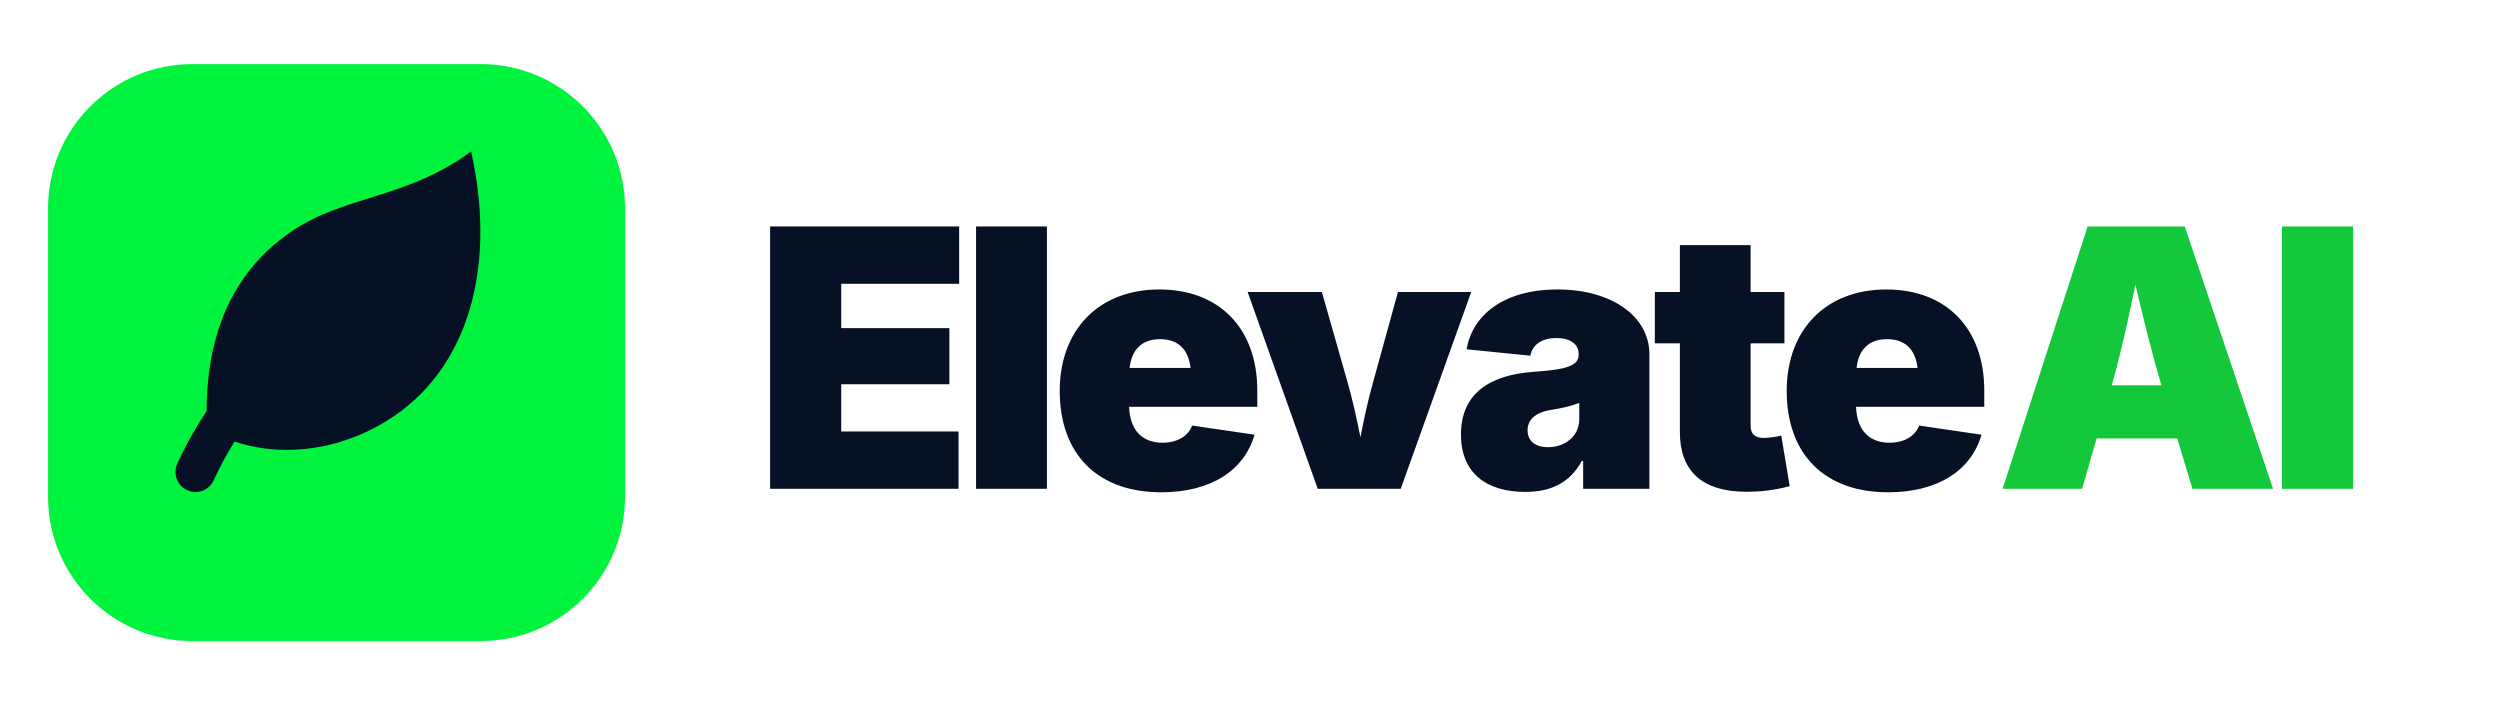
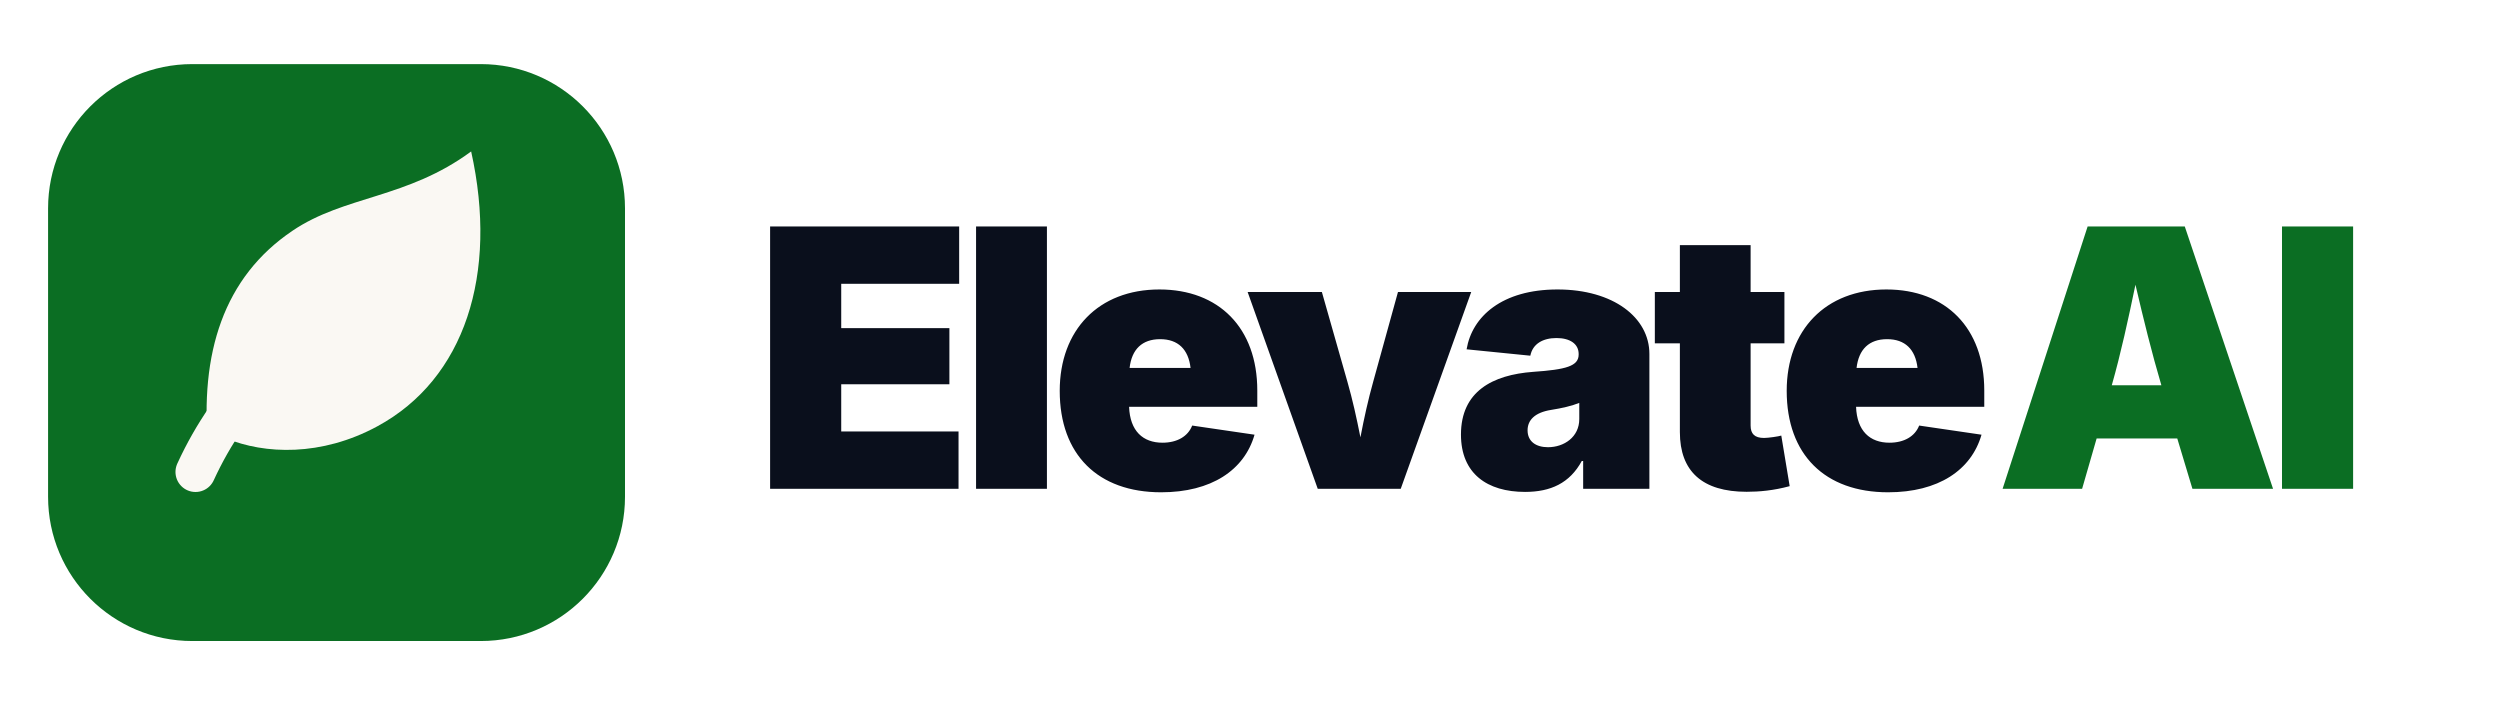
<svg xmlns="http://www.w3.org/2000/svg" viewBox="0 0 312 88" fill="none">
-   <rect x="6" y="8" width="72" height="72" rx="18" fill="#00F33D" />
-   <path d="M26 56C24.9 44.1 27.9 34.6 36.5 28.8C43 24.4 50.8 24.8 58.8 18.9C62.2 34.2 58 47.3 47.1 53.2C40.1 57 33 56.7 28.2 54.7L26 56Z" fill="#071126" />
-   <path d="M24.4 58.9C28.8 49.3 36.1 42.1 46.2 36.9" stroke="#071126" stroke-width="5" stroke-linecap="round" />
-   <text x="94" y="61" font-family="Inter, 'Plus Jakarta Sans', system-ui, -apple-system, BlinkMacSystemFont, 'Segoe UI', sans-serif" font-size="45" font-weight="850" fill="#071126" letter-spacing="-2">Elevate<tspan fill="#13C93B">AI</tspan>
+   <rect x="6" y="8" width="72" height="72" rx="18" fill="#0B6E23" />
+   <path d="M26 56C24.9 44.1 27.9 34.6 36.5 28.8C43 24.4 50.8 24.8 58.8 18.9C62.2 34.2 58 47.3 47.1 53.2C40.1 57 33 56.7 28.2 54.7L26 56Z" fill="#FAF8F3" />
+   <path d="M24.4 58.9C28.8 49.3 36.1 42.1 46.2 36.9" stroke="#FAF8F3" stroke-width="5" stroke-linecap="round" />
+   <text x="94" y="61" font-family="Inter, 'Plus Jakarta Sans', system-ui, -apple-system, BlinkMacSystemFont, 'Segoe UI', sans-serif" font-size="45" font-weight="850" fill="#0A0F1C" letter-spacing="-2">Elevate<tspan fill="#0B6E23">AI</tspan>
  </text>
</svg>
